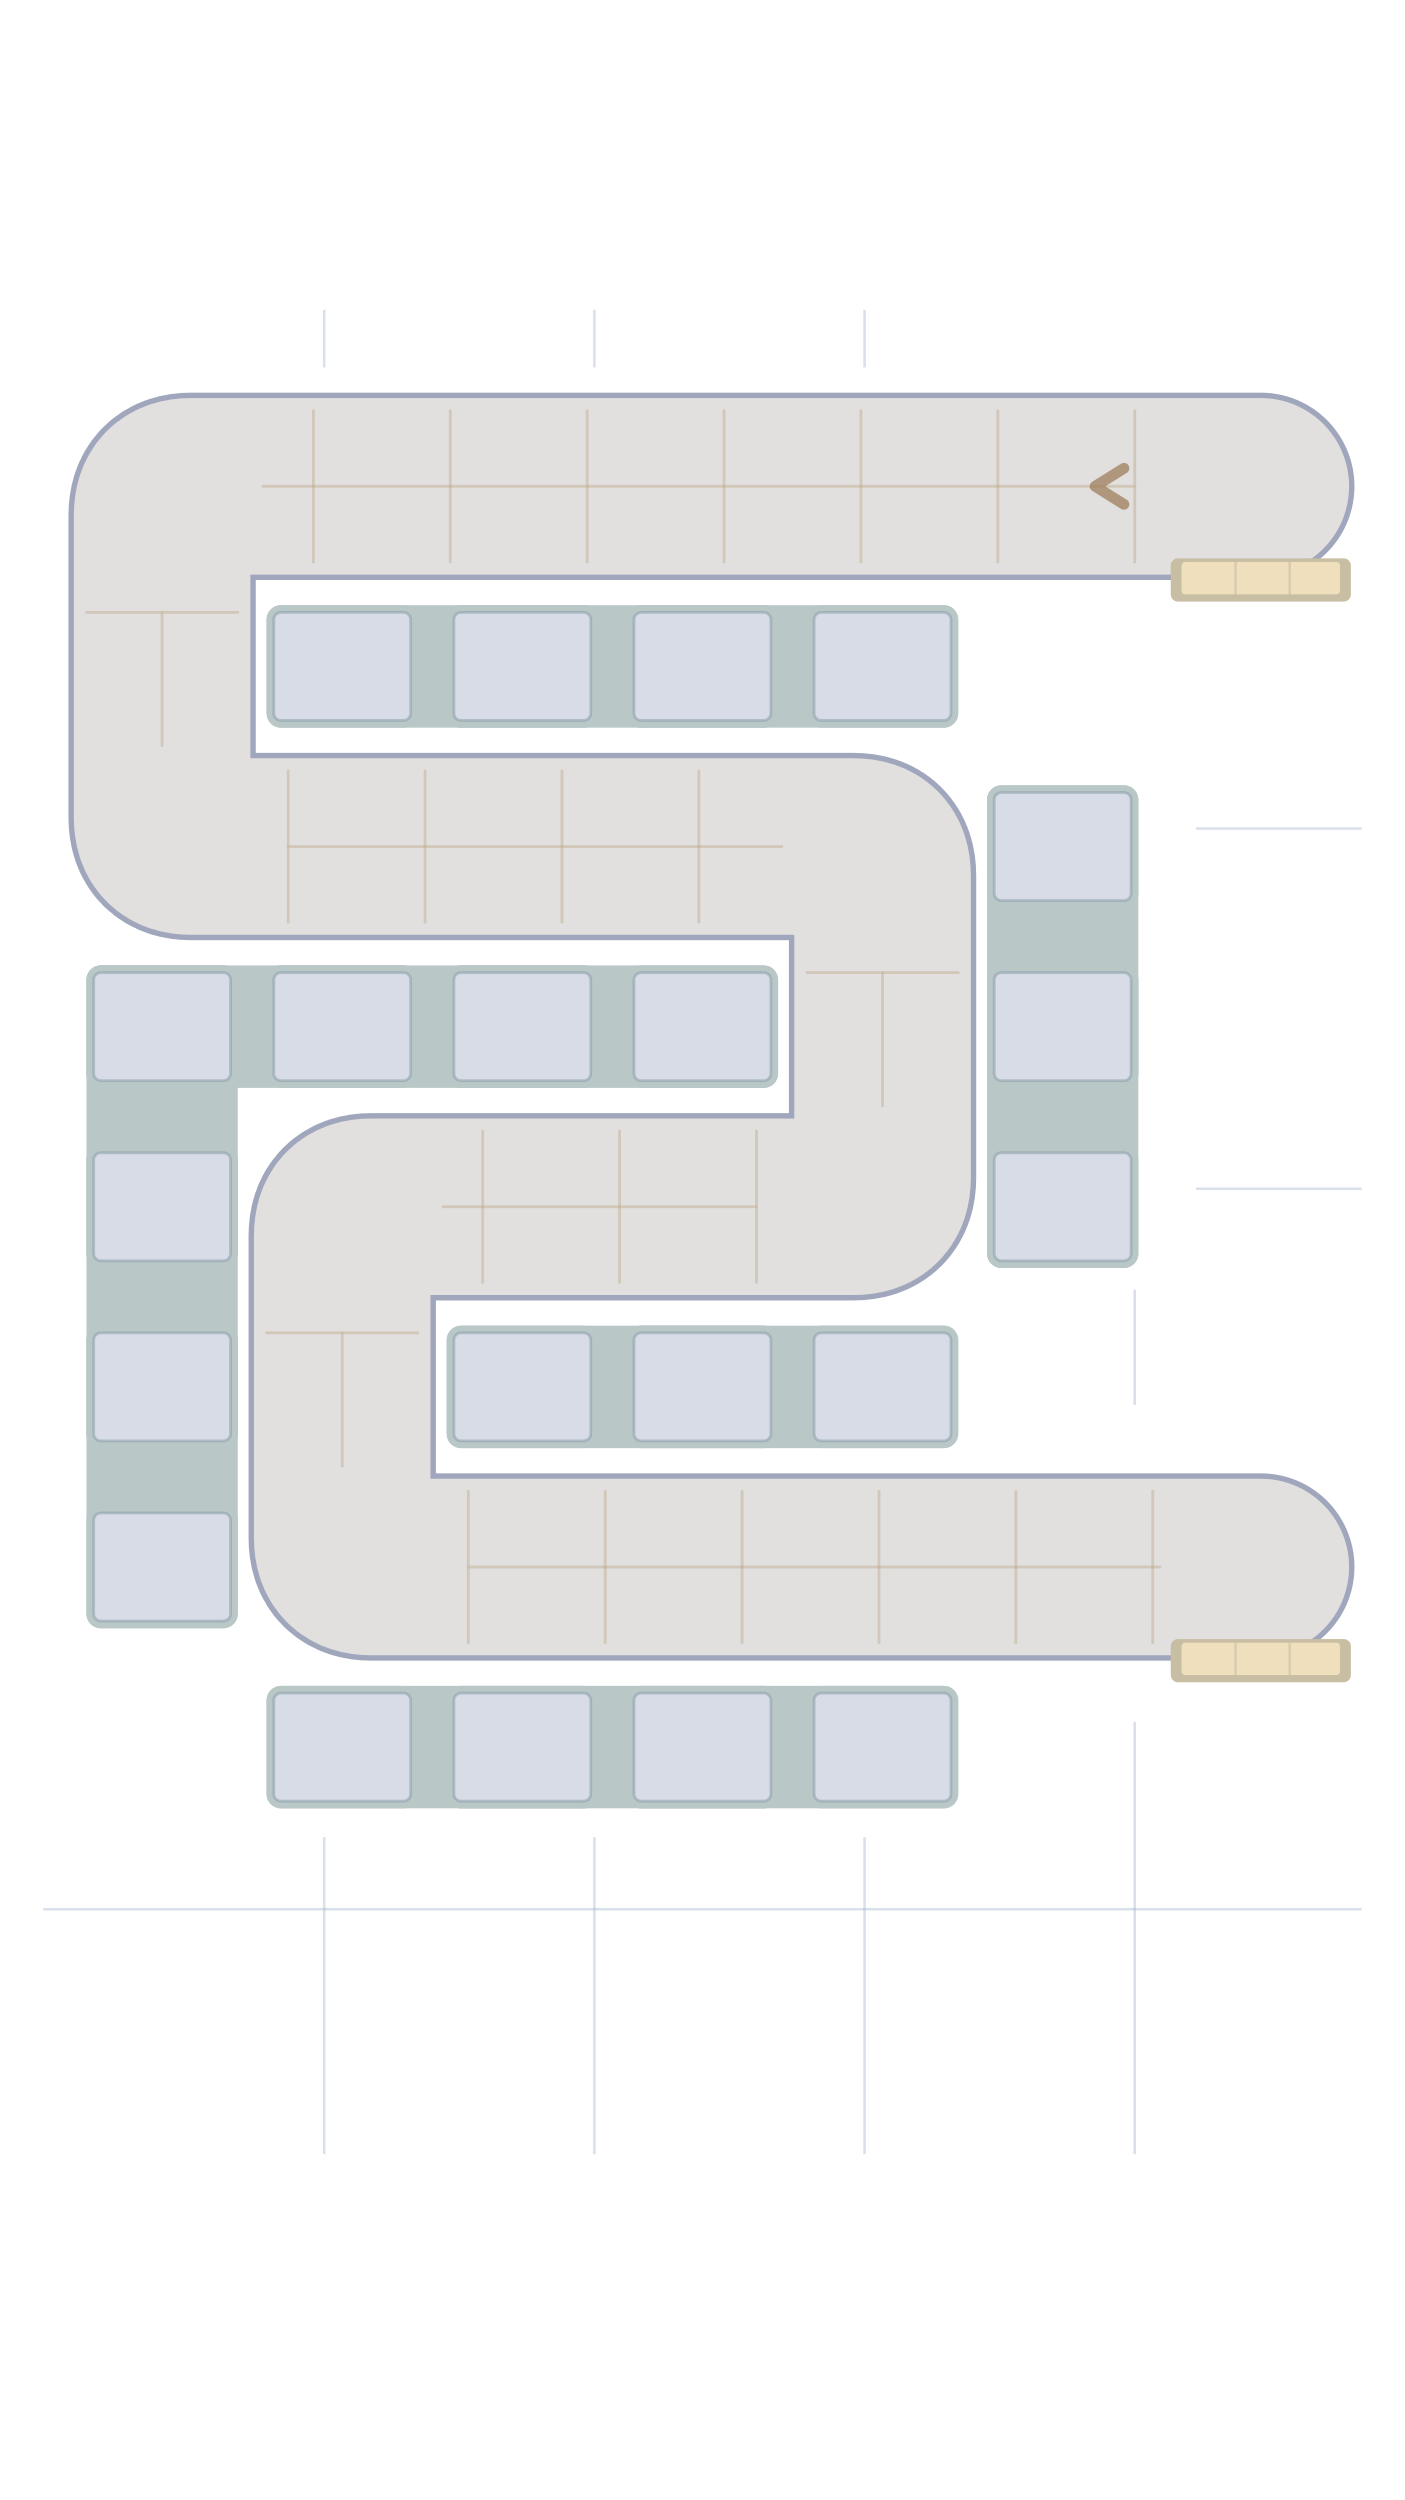
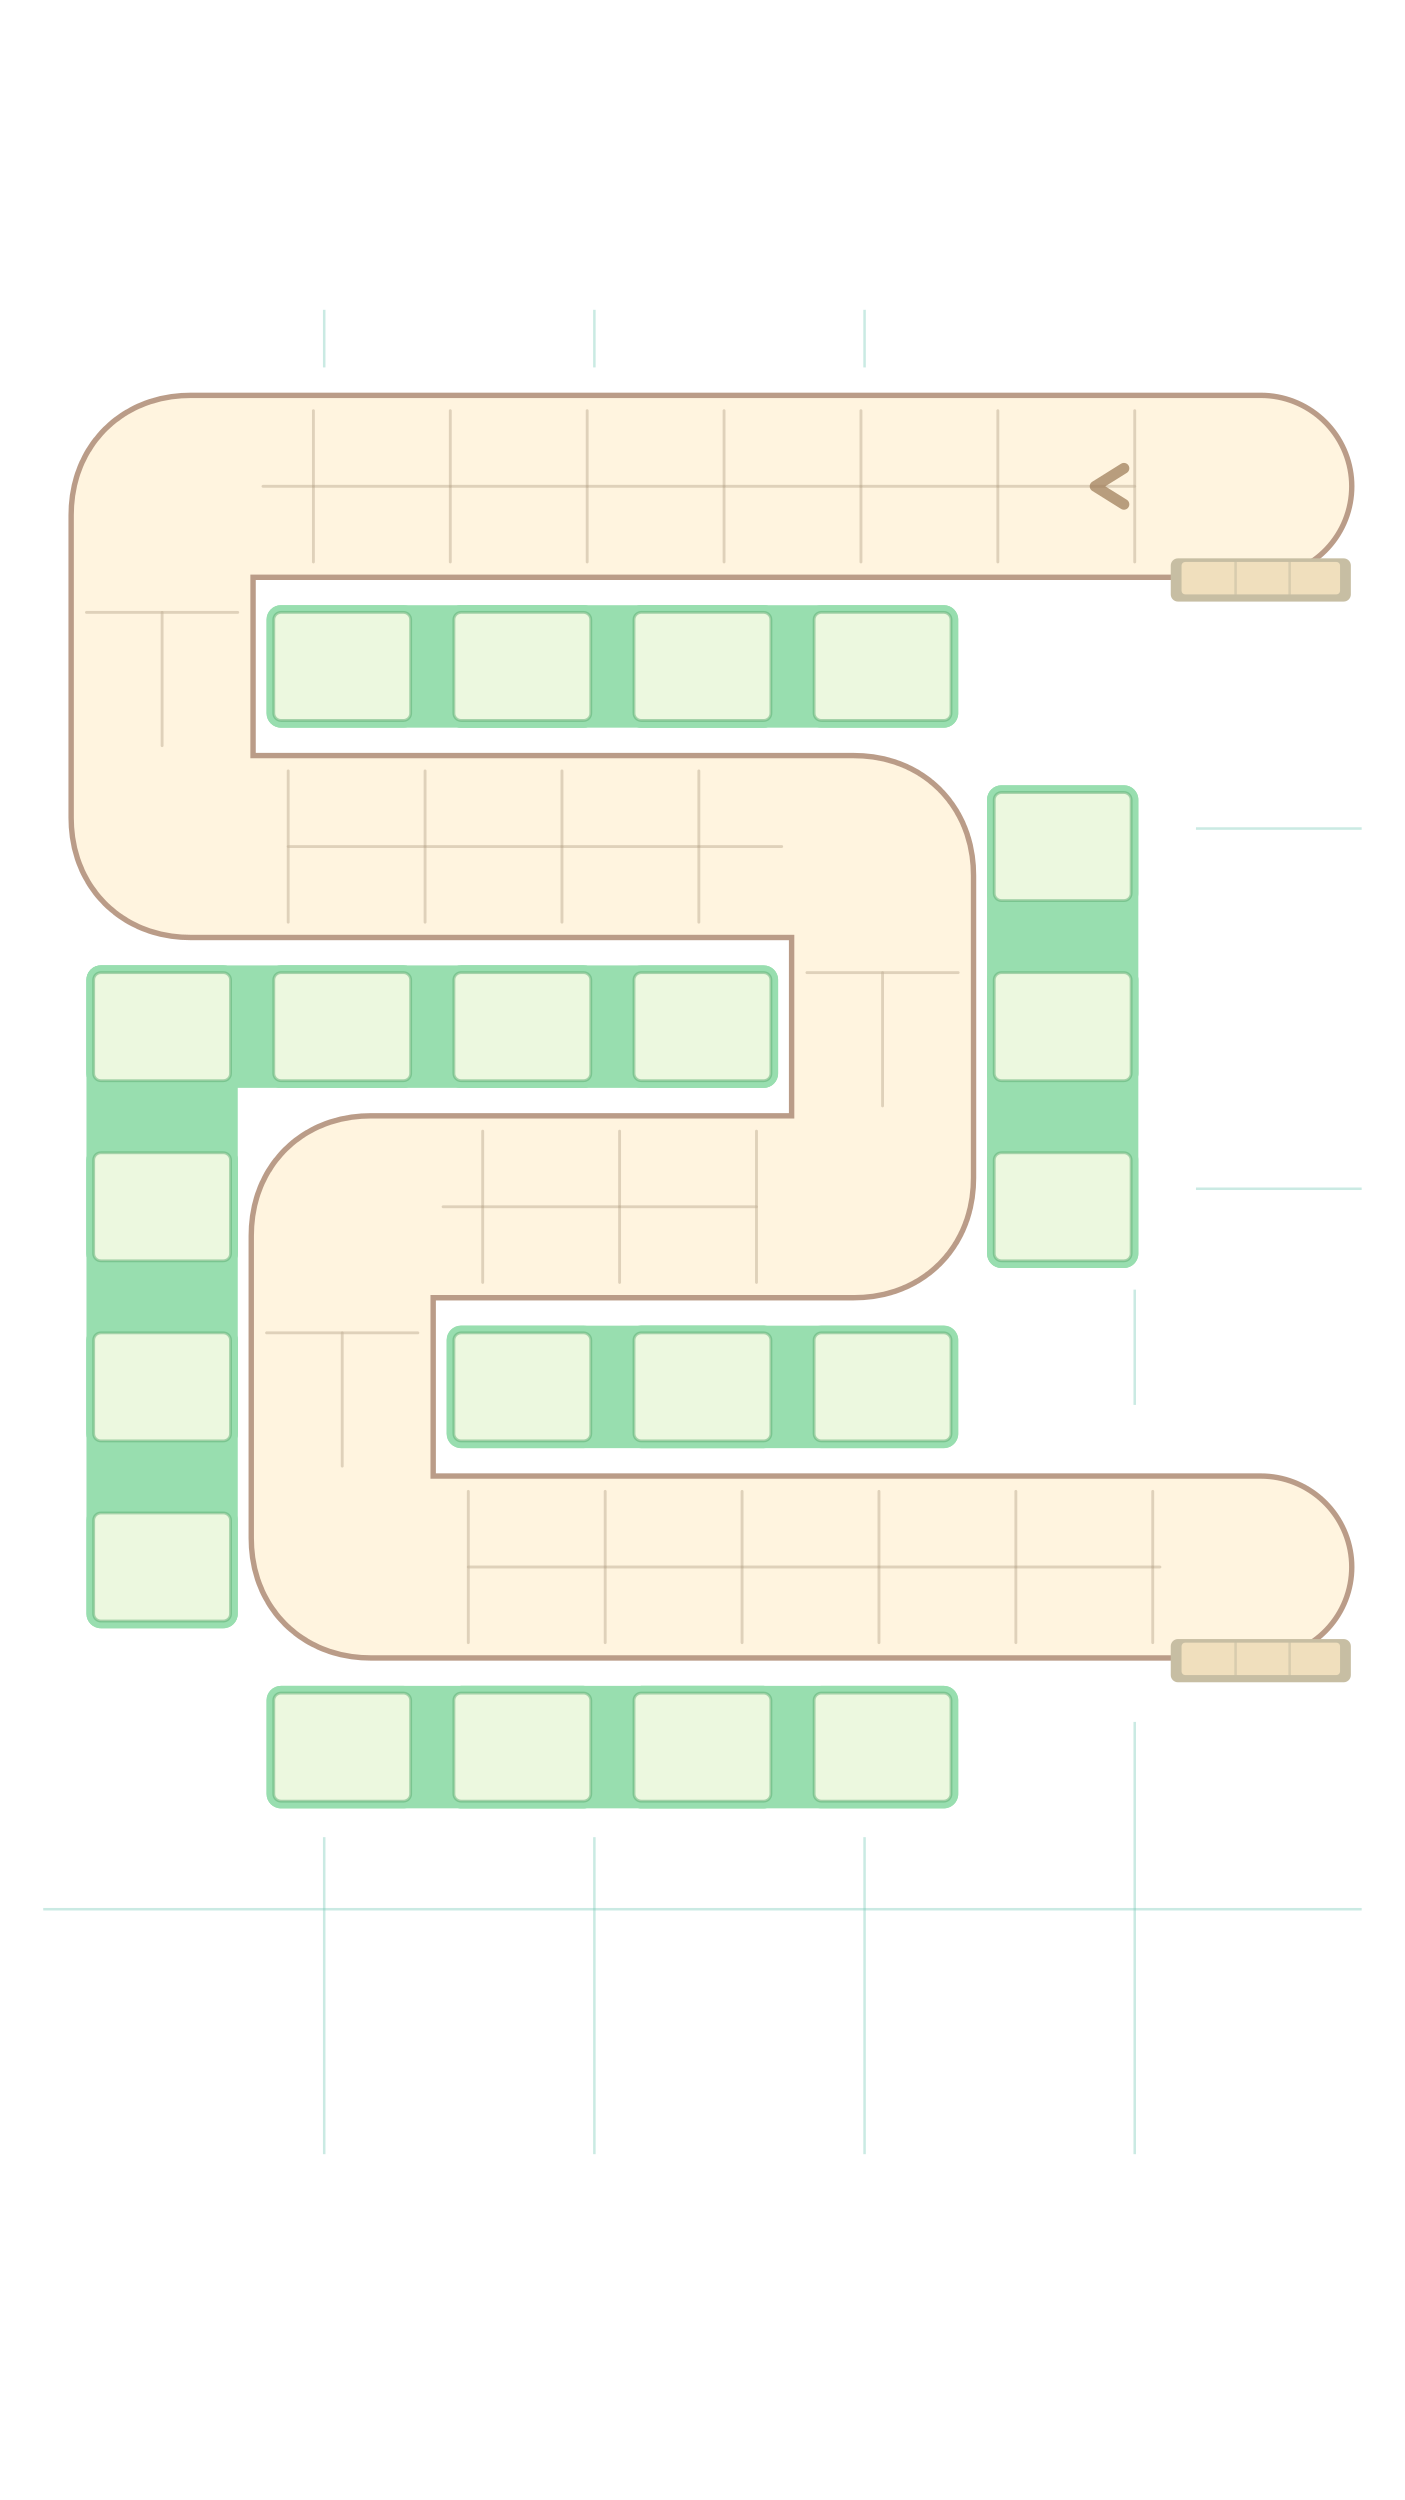
<svg xmlns="http://www.w3.org/2000/svg" width="780" height="1388" viewBox="0 0 390 694">
-   <path d="M332 230 L378 230 " fill="none" stroke="rgba(157,171,198,0.373)" stroke-width="0.7" stroke-linecap="butt" stroke-linejoin="miter" />
-   <path d="M332 330 L378 330 " fill="none" stroke="rgba(157,171,198,0.373)" stroke-width="0.7" stroke-linecap="butt" stroke-linejoin="miter" />
-   <path d="M12 530 L378 530 " fill="none" stroke="rgba(157,171,198,0.373)" stroke-width="0.7" stroke-linecap="butt" stroke-linejoin="miter" />
-   <path d="M90 86 L90 102 " fill="none" stroke="rgba(157,171,198,0.373)" stroke-width="0.7" stroke-linecap="butt" stroke-linejoin="miter" />
-   <path d="M90 510 L90 598 " fill="none" stroke="rgba(157,171,198,0.373)" stroke-width="0.7" stroke-linecap="butt" stroke-linejoin="miter" />
-   <path d="M165 86 L165 102 " fill="none" stroke="rgba(157,171,198,0.373)" stroke-width="0.7" stroke-linecap="butt" stroke-linejoin="miter" />
-   <path d="M165 510 L165 598 " fill="none" stroke="rgba(157,171,198,0.373)" stroke-width="0.7" stroke-linecap="butt" stroke-linejoin="miter" />
-   <path d="M240 86 L240 102 " fill="none" stroke="rgba(157,171,198,0.373)" stroke-width="0.7" stroke-linecap="butt" stroke-linejoin="miter" />
-   <path d="M240 510 L240 598 " fill="none" stroke="rgba(157,171,198,0.373)" stroke-width="0.7" stroke-linecap="butt" stroke-linejoin="miter" />
-   <path d="M315 358 L315 390 " fill="none" stroke="rgba(157,171,198,0.373)" stroke-width="0.7" stroke-linecap="butt" stroke-linejoin="miter" />
-   <path d="M315 478 L315 598 " fill="none" stroke="rgba(157,171,198,0.373)" stroke-width="0.7" stroke-linecap="butt" stroke-linejoin="miter" />
-   <path d="M350 135 L53 135 Q45 135 45 143 L45 227 Q45 235 53 235 L237 235 Q245 235 245 243 L245 327 Q245 335 237 335 L103 335 Q95 335 95 343 L95 427 Q95 435 103 435 L350 435 " fill="none" stroke="rgba(160,167,189,1)" stroke-width="52" stroke-linecap="round" stroke-linejoin="round" />
-   <path d="M350 135 L53 135 Q45 135 45 143 L45 227 Q45 235 53 235 L237 235 Q245 235 245 243 L245 327 Q245 335 237 335 L103 335 Q95 335 95 343 L95 427 Q95 435 103 435 L350 435 " fill="none" stroke="rgba(226,223,223,1)" stroke-width="49" stroke-linecap="round" stroke-linejoin="round" />
+   <path d="M332 230 L378 230 " fill="none" stroke="rgba(114,199,181,0.373)" stroke-width="0.7" stroke-linecap="butt" stroke-linejoin="miter" />
+   <path d="M332 330 L378 330 " fill="none" stroke="rgba(114,199,181,0.373)" stroke-width="0.7" stroke-linecap="butt" stroke-linejoin="miter" />
+   <path d="M12 530 L378 530 " fill="none" stroke="rgba(114,199,181,0.373)" stroke-width="0.7" stroke-linecap="butt" stroke-linejoin="miter" />
+   <path d="M90 86 L90 102 " fill="none" stroke="rgba(114,199,181,0.373)" stroke-width="0.7" stroke-linecap="butt" stroke-linejoin="miter" />
+   <path d="M90 510 L90 598 " fill="none" stroke="rgba(114,199,181,0.373)" stroke-width="0.7" stroke-linecap="butt" stroke-linejoin="miter" />
+   <path d="M165 86 L165 102 " fill="none" stroke="rgba(114,199,181,0.373)" stroke-width="0.7" stroke-linecap="butt" stroke-linejoin="miter" />
+   <path d="M165 510 L165 598 " fill="none" stroke="rgba(114,199,181,0.373)" stroke-width="0.7" stroke-linecap="butt" stroke-linejoin="miter" />
+   <path d="M240 86 L240 102 " fill="none" stroke="rgba(114,199,181,0.373)" stroke-width="0.7" stroke-linecap="butt" stroke-linejoin="miter" />
+   <path d="M240 510 L240 598 " fill="none" stroke="rgba(114,199,181,0.373)" stroke-width="0.7" stroke-linecap="butt" stroke-linejoin="miter" />
+   <path d="M315 358 L315 390 " fill="none" stroke="rgba(114,199,181,0.373)" stroke-width="0.7" stroke-linecap="butt" stroke-linejoin="miter" />
+   <path d="M315 478 L315 598 " fill="none" stroke="rgba(114,199,181,0.373)" stroke-width="0.7" stroke-linecap="butt" stroke-linejoin="miter" />
+   <path d="M350 135 L53 135 Q45 135 45 143 L45 227 Q45 235 53 235 L237 235 Q245 235 245 243 L245 327 Q245 335 237 335 L103 335 Q95 335 95 343 L95 427 Q95 435 103 435 L350 435 " fill="none" stroke="rgba(186,156,136,1)" stroke-width="52" stroke-linecap="round" stroke-linejoin="round" />
+   <path d="M350 135 L53 135 Q45 135 45 143 L45 227 Q45 235 53 235 L237 235 Q245 235 245 243 L245 327 Q245 335 237 335 L103 335 Q95 335 95 343 L95 427 Q95 435 103 435 L350 435 " fill="none" stroke="rgba(255,244,223,1)" stroke-width="49" stroke-linecap="round" stroke-linejoin="round" />
  <path d="M315 114 L315 156 " fill="none" stroke="rgba(196,181,155,0.549)" stroke-width="0.8" stroke-linecap="round" stroke-linejoin="round" />
  <path d="M315 135 L277 135 " fill="none" stroke="rgba(196,181,155,0.549)" stroke-width="0.8" stroke-linecap="round" stroke-linejoin="round" />
  <path d="M277 114 L277 156 " fill="none" stroke="rgba(196,181,155,0.549)" stroke-width="0.8" stroke-linecap="round" stroke-linejoin="round" />
  <path d="M277 135 L239 135 " fill="none" stroke="rgba(196,181,155,0.549)" stroke-width="0.8" stroke-linecap="round" stroke-linejoin="round" />
  <path d="M239 114 L239 156 " fill="none" stroke="rgba(196,181,155,0.549)" stroke-width="0.8" stroke-linecap="round" stroke-linejoin="round" />
  <path d="M239 135 L201 135 " fill="none" stroke="rgba(196,181,155,0.549)" stroke-width="0.8" stroke-linecap="round" stroke-linejoin="round" />
  <path d="M201 114 L201 156 " fill="none" stroke="rgba(196,181,155,0.549)" stroke-width="0.8" stroke-linecap="round" stroke-linejoin="round" />
  <path d="M201 135 L163 135 " fill="none" stroke="rgba(196,181,155,0.549)" stroke-width="0.8" stroke-linecap="round" stroke-linejoin="round" />
  <path d="M163 114 L163 156 " fill="none" stroke="rgba(196,181,155,0.549)" stroke-width="0.8" stroke-linecap="round" stroke-linejoin="round" />
  <path d="M163 135 L125 135 " fill="none" stroke="rgba(196,181,155,0.549)" stroke-width="0.8" stroke-linecap="round" stroke-linejoin="round" />
  <path d="M125 114 L125 156 " fill="none" stroke="rgba(196,181,155,0.549)" stroke-width="0.8" stroke-linecap="round" stroke-linejoin="round" />
  <path d="M125 135 L87 135 " fill="none" stroke="rgba(196,181,155,0.549)" stroke-width="0.8" stroke-linecap="round" stroke-linejoin="round" />
  <path d="M87 114 L87 156 " fill="none" stroke="rgba(196,181,155,0.549)" stroke-width="0.8" stroke-linecap="round" stroke-linejoin="round" />
  <path d="M87 135 L73 135 " fill="none" stroke="rgba(196,181,155,0.549)" stroke-width="0.8" stroke-linecap="round" stroke-linejoin="round" />
  <path d="M24 170 L66 170 " fill="none" stroke="rgba(196,181,155,0.549)" stroke-width="0.8" stroke-linecap="round" stroke-linejoin="round" />
  <path d="M45 170 L45 207 " fill="none" stroke="rgba(196,181,155,0.549)" stroke-width="0.8" stroke-linecap="round" stroke-linejoin="round" />
  <path d="M80 256 L80 214 " fill="none" stroke="rgba(196,181,155,0.549)" stroke-width="0.8" stroke-linecap="round" stroke-linejoin="round" />
  <path d="M80 235 L118 235 " fill="none" stroke="rgba(196,181,155,0.549)" stroke-width="0.8" stroke-linecap="round" stroke-linejoin="round" />
  <path d="M118 256 L118 214 " fill="none" stroke="rgba(196,181,155,0.549)" stroke-width="0.8" stroke-linecap="round" stroke-linejoin="round" />
  <path d="M118 235 L156 235 " fill="none" stroke="rgba(196,181,155,0.549)" stroke-width="0.8" stroke-linecap="round" stroke-linejoin="round" />
  <path d="M156 256 L156 214 " fill="none" stroke="rgba(196,181,155,0.549)" stroke-width="0.8" stroke-linecap="round" stroke-linejoin="round" />
  <path d="M156 235 L194 235 " fill="none" stroke="rgba(196,181,155,0.549)" stroke-width="0.8" stroke-linecap="round" stroke-linejoin="round" />
  <path d="M194 256 L194 214 " fill="none" stroke="rgba(196,181,155,0.549)" stroke-width="0.8" stroke-linecap="round" stroke-linejoin="round" />
  <path d="M194 235 L217 235 " fill="none" stroke="rgba(196,181,155,0.549)" stroke-width="0.8" stroke-linecap="round" stroke-linejoin="round" />
  <path d="M224 270 L266 270 " fill="none" stroke="rgba(196,181,155,0.549)" stroke-width="0.8" stroke-linecap="round" stroke-linejoin="round" />
  <path d="M245 270 L245 307 " fill="none" stroke="rgba(196,181,155,0.549)" stroke-width="0.8" stroke-linecap="round" stroke-linejoin="round" />
  <path d="M210 314 L210 356 " fill="none" stroke="rgba(196,181,155,0.549)" stroke-width="0.8" stroke-linecap="round" stroke-linejoin="round" />
  <path d="M210 335 L172 335 " fill="none" stroke="rgba(196,181,155,0.549)" stroke-width="0.8" stroke-linecap="round" stroke-linejoin="round" />
  <path d="M172 314 L172 356 " fill="none" stroke="rgba(196,181,155,0.549)" stroke-width="0.8" stroke-linecap="round" stroke-linejoin="round" />
  <path d="M172 335 L134 335 " fill="none" stroke="rgba(196,181,155,0.549)" stroke-width="0.8" stroke-linecap="round" stroke-linejoin="round" />
  <path d="M134 314 L134 356 " fill="none" stroke="rgba(196,181,155,0.549)" stroke-width="0.8" stroke-linecap="round" stroke-linejoin="round" />
  <path d="M134 335 L123 335 " fill="none" stroke="rgba(196,181,155,0.549)" stroke-width="0.8" stroke-linecap="round" stroke-linejoin="round" />
  <path d="M74 370 L116 370 " fill="none" stroke="rgba(196,181,155,0.549)" stroke-width="0.8" stroke-linecap="round" stroke-linejoin="round" />
  <path d="M95 370 L95 407 " fill="none" stroke="rgba(196,181,155,0.549)" stroke-width="0.8" stroke-linecap="round" stroke-linejoin="round" />
  <path d="M130 456 L130 414 " fill="none" stroke="rgba(196,181,155,0.549)" stroke-width="0.8" stroke-linecap="round" stroke-linejoin="round" />
  <path d="M130 435 L168 435 " fill="none" stroke="rgba(196,181,155,0.549)" stroke-width="0.8" stroke-linecap="round" stroke-linejoin="round" />
  <path d="M168 456 L168 414 " fill="none" stroke="rgba(196,181,155,0.549)" stroke-width="0.8" stroke-linecap="round" stroke-linejoin="round" />
  <path d="M168 435 L206 435 " fill="none" stroke="rgba(196,181,155,0.549)" stroke-width="0.8" stroke-linecap="round" stroke-linejoin="round" />
  <path d="M206 456 L206 414 " fill="none" stroke="rgba(196,181,155,0.549)" stroke-width="0.8" stroke-linecap="round" stroke-linejoin="round" />
  <path d="M206 435 L244 435 " fill="none" stroke="rgba(196,181,155,0.549)" stroke-width="0.8" stroke-linecap="round" stroke-linejoin="round" />
  <path d="M244 456 L244 414 " fill="none" stroke="rgba(196,181,155,0.549)" stroke-width="0.8" stroke-linecap="round" stroke-linejoin="round" />
  <path d="M244 435 L282 435 " fill="none" stroke="rgba(196,181,155,0.549)" stroke-width="0.8" stroke-linecap="round" stroke-linejoin="round" />
  <path d="M282 456 L282 414 " fill="none" stroke="rgba(196,181,155,0.549)" stroke-width="0.8" stroke-linecap="round" stroke-linejoin="round" />
  <path d="M282 435 L320 435 " fill="none" stroke="rgba(196,181,155,0.549)" stroke-width="0.8" stroke-linecap="round" stroke-linejoin="round" />
  <path d="M320 456 L320 414 " fill="none" stroke="rgba(196,181,155,0.549)" stroke-width="0.8" stroke-linecap="round" stroke-linejoin="round" />
  <path d="M320 435 L322 435 " fill="none" stroke="rgba(196,181,155,0.549)" stroke-width="0.8" stroke-linecap="round" stroke-linejoin="round" />
-   <rect x="74" y="168" width="92" height="34" rx="4" fill="rgba(185,199,199,1)" stroke="none" stroke-width="0.8" stroke-linecap="round" stroke-linejoin="round" />
-   <rect x="124" y="168" width="92" height="34" rx="4" fill="rgba(185,199,199,1)" stroke="none" stroke-width="0.8" stroke-linecap="round" stroke-linejoin="round" />
-   <rect x="174" y="168" width="92" height="34" rx="4" fill="rgba(185,199,199,1)" stroke="none" stroke-width="0.8" stroke-linecap="round" stroke-linejoin="round" />
-   <rect x="274" y="218" width="42" height="84" rx="4" fill="rgba(185,199,199,1)" stroke="none" stroke-width="0.8" stroke-linecap="round" stroke-linejoin="round" />
-   <rect x="274" y="268" width="42" height="84" rx="4" fill="rgba(185,199,199,1)" stroke="none" stroke-width="0.8" stroke-linecap="round" stroke-linejoin="round" />
-   <rect x="24" y="268" width="92" height="34" rx="4" fill="rgba(185,199,199,1)" stroke="none" stroke-width="0.8" stroke-linecap="round" stroke-linejoin="round" />
-   <rect x="24" y="268" width="42" height="84" rx="4" fill="rgba(185,199,199,1)" stroke="none" stroke-width="0.8" stroke-linecap="round" stroke-linejoin="round" />
-   <rect x="74" y="268" width="92" height="34" rx="4" fill="rgba(185,199,199,1)" stroke="none" stroke-width="0.8" stroke-linecap="round" stroke-linejoin="round" />
-   <rect x="124" y="268" width="92" height="34" rx="4" fill="rgba(185,199,199,1)" stroke="none" stroke-width="0.8" stroke-linecap="round" stroke-linejoin="round" />
-   <rect x="24" y="318" width="42" height="84" rx="4" fill="rgba(185,199,199,1)" stroke="none" stroke-width="0.8" stroke-linecap="round" stroke-linejoin="round" />
-   <rect x="124" y="368" width="92" height="34" rx="4" fill="rgba(185,199,199,1)" stroke="none" stroke-width="0.8" stroke-linecap="round" stroke-linejoin="round" />
-   <rect x="174" y="368" width="92" height="34" rx="4" fill="rgba(185,199,199,1)" stroke="none" stroke-width="0.8" stroke-linecap="round" stroke-linejoin="round" />
-   <rect x="24" y="368" width="42" height="84" rx="4" fill="rgba(185,199,199,1)" stroke="none" stroke-width="0.8" stroke-linecap="round" stroke-linejoin="round" />
-   <rect x="174" y="468" width="92" height="34" rx="4" fill="rgba(185,199,199,1)" stroke="none" stroke-width="0.8" stroke-linecap="round" stroke-linejoin="round" />
-   <rect x="124" y="468" width="92" height="34" rx="4" fill="rgba(185,199,199,1)" stroke="none" stroke-width="0.8" stroke-linecap="round" stroke-linejoin="round" />
-   <rect x="74" y="468" width="92" height="34" rx="4" fill="rgba(185,199,199,1)" stroke="none" stroke-width="0.8" stroke-linecap="round" stroke-linejoin="round" />
-   <rect x="74" y="168" width="42" height="34" rx="4" fill="rgba(185,199,199,1)" stroke="none" stroke-width="0.8" stroke-linecap="round" stroke-linejoin="round" />
-   <rect x="124" y="168" width="42" height="34" rx="4" fill="rgba(185,199,199,1)" stroke="none" stroke-width="0.8" stroke-linecap="round" stroke-linejoin="round" />
-   <rect x="174" y="168" width="42" height="34" rx="4" fill="rgba(185,199,199,1)" stroke="none" stroke-width="0.8" stroke-linecap="round" stroke-linejoin="round" />
-   <rect x="224" y="168" width="42" height="34" rx="4" fill="rgba(185,199,199,1)" stroke="none" stroke-width="0.8" stroke-linecap="round" stroke-linejoin="round" />
-   <rect x="274" y="218" width="42" height="34" rx="4" fill="rgba(185,199,199,1)" stroke="none" stroke-width="0.8" stroke-linecap="round" stroke-linejoin="round" />
-   <rect x="274" y="268" width="42" height="34" rx="4" fill="rgba(185,199,199,1)" stroke="none" stroke-width="0.8" stroke-linecap="round" stroke-linejoin="round" />
-   <rect x="24" y="268" width="42" height="34" rx="4" fill="rgba(185,199,199,1)" stroke="none" stroke-width="0.8" stroke-linecap="round" stroke-linejoin="round" />
-   <rect x="74" y="268" width="42" height="34" rx="4" fill="rgba(185,199,199,1)" stroke="none" stroke-width="0.8" stroke-linecap="round" stroke-linejoin="round" />
-   <rect x="124" y="268" width="42" height="34" rx="4" fill="rgba(185,199,199,1)" stroke="none" stroke-width="0.8" stroke-linecap="round" stroke-linejoin="round" />
-   <rect x="174" y="268" width="42" height="34" rx="4" fill="rgba(185,199,199,1)" stroke="none" stroke-width="0.8" stroke-linecap="round" stroke-linejoin="round" />
-   <rect x="274" y="318" width="42" height="34" rx="4" fill="rgba(185,199,199,1)" stroke="none" stroke-width="0.8" stroke-linecap="round" stroke-linejoin="round" />
-   <rect x="24" y="318" width="42" height="34" rx="4" fill="rgba(185,199,199,1)" stroke="none" stroke-width="0.8" stroke-linecap="round" stroke-linejoin="round" />
-   <rect x="124" y="368" width="42" height="34" rx="4" fill="rgba(185,199,199,1)" stroke="none" stroke-width="0.8" stroke-linecap="round" stroke-linejoin="round" />
-   <rect x="174" y="368" width="42" height="34" rx="4" fill="rgba(185,199,199,1)" stroke="none" stroke-width="0.8" stroke-linecap="round" stroke-linejoin="round" />
-   <rect x="224" y="368" width="42" height="34" rx="4" fill="rgba(185,199,199,1)" stroke="none" stroke-width="0.8" stroke-linecap="round" stroke-linejoin="round" />
-   <rect x="24" y="368" width="42" height="34" rx="4" fill="rgba(185,199,199,1)" stroke="none" stroke-width="0.8" stroke-linecap="round" stroke-linejoin="round" />
-   <rect x="224" y="468" width="42" height="34" rx="4" fill="rgba(185,199,199,1)" stroke="none" stroke-width="0.8" stroke-linecap="round" stroke-linejoin="round" />
-   <rect x="24" y="418" width="42" height="34" rx="4" fill="rgba(185,199,199,1)" stroke="none" stroke-width="0.8" stroke-linecap="round" stroke-linejoin="round" />
-   <rect x="174" y="468" width="42" height="34" rx="4" fill="rgba(185,199,199,1)" stroke="none" stroke-width="0.8" stroke-linecap="round" stroke-linejoin="round" />
-   <rect x="124" y="468" width="42" height="34" rx="4" fill="rgba(185,199,199,1)" stroke="none" stroke-width="0.8" stroke-linecap="round" stroke-linejoin="round" />
-   <rect x="74" y="468" width="42" height="34" rx="4" fill="rgba(185,199,199,1)" stroke="none" stroke-width="0.8" stroke-linecap="round" stroke-linejoin="round" />
-   <rect x="76" y="170" width="38" height="30" rx="2" fill="rgba(216,220,230,1)" stroke="none" stroke-width="0.8" stroke-linecap="round" stroke-linejoin="round" />
-   <rect x="76" y="170" width="38" height="30" rx="2" fill="none" stroke="rgba(134,155,168,0.49)" stroke-width="0.8" stroke-linecap="round" stroke-linejoin="round" />
-   <rect x="126" y="170" width="38" height="30" rx="2" fill="rgba(216,220,230,1)" stroke="none" stroke-width="0.8" stroke-linecap="round" stroke-linejoin="round" />
-   <rect x="126" y="170" width="38" height="30" rx="2" fill="none" stroke="rgba(134,155,168,0.49)" stroke-width="0.8" stroke-linecap="round" stroke-linejoin="round" />
-   <rect x="176" y="170" width="38" height="30" rx="2" fill="rgba(216,220,230,1)" stroke="none" stroke-width="0.8" stroke-linecap="round" stroke-linejoin="round" />
-   <rect x="176" y="170" width="38" height="30" rx="2" fill="none" stroke="rgba(134,155,168,0.49)" stroke-width="0.8" stroke-linecap="round" stroke-linejoin="round" />
-   <rect x="226" y="170" width="38" height="30" rx="2" fill="rgba(216,220,230,1)" stroke="none" stroke-width="0.8" stroke-linecap="round" stroke-linejoin="round" />
-   <rect x="226" y="170" width="38" height="30" rx="2" fill="none" stroke="rgba(134,155,168,0.49)" stroke-width="0.8" stroke-linecap="round" stroke-linejoin="round" />
-   <rect x="276" y="220" width="38" height="30" rx="2" fill="rgba(216,220,230,1)" stroke="none" stroke-width="0.8" stroke-linecap="round" stroke-linejoin="round" />
-   <rect x="276" y="220" width="38" height="30" rx="2" fill="none" stroke="rgba(134,155,168,0.49)" stroke-width="0.8" stroke-linecap="round" stroke-linejoin="round" />
-   <rect x="276" y="270" width="38" height="30" rx="2" fill="rgba(216,220,230,1)" stroke="none" stroke-width="0.8" stroke-linecap="round" stroke-linejoin="round" />
-   <rect x="276" y="270" width="38" height="30" rx="2" fill="none" stroke="rgba(134,155,168,0.49)" stroke-width="0.8" stroke-linecap="round" stroke-linejoin="round" />
-   <rect x="26" y="270" width="38" height="30" rx="2" fill="rgba(216,220,230,1)" stroke="none" stroke-width="0.8" stroke-linecap="round" stroke-linejoin="round" />
-   <rect x="26" y="270" width="38" height="30" rx="2" fill="none" stroke="rgba(134,155,168,0.49)" stroke-width="0.8" stroke-linecap="round" stroke-linejoin="round" />
-   <rect x="76" y="270" width="38" height="30" rx="2" fill="rgba(216,220,230,1)" stroke="none" stroke-width="0.8" stroke-linecap="round" stroke-linejoin="round" />
-   <rect x="76" y="270" width="38" height="30" rx="2" fill="none" stroke="rgba(134,155,168,0.49)" stroke-width="0.8" stroke-linecap="round" stroke-linejoin="round" />
-   <rect x="126" y="270" width="38" height="30" rx="2" fill="rgba(216,220,230,1)" stroke="none" stroke-width="0.8" stroke-linecap="round" stroke-linejoin="round" />
-   <rect x="126" y="270" width="38" height="30" rx="2" fill="none" stroke="rgba(134,155,168,0.49)" stroke-width="0.8" stroke-linecap="round" stroke-linejoin="round" />
-   <rect x="176" y="270" width="38" height="30" rx="2" fill="rgba(216,220,230,1)" stroke="none" stroke-width="0.8" stroke-linecap="round" stroke-linejoin="round" />
-   <rect x="176" y="270" width="38" height="30" rx="2" fill="none" stroke="rgba(134,155,168,0.49)" stroke-width="0.8" stroke-linecap="round" stroke-linejoin="round" />
-   <rect x="276" y="320" width="38" height="30" rx="2" fill="rgba(216,220,230,1)" stroke="none" stroke-width="0.8" stroke-linecap="round" stroke-linejoin="round" />
-   <rect x="276" y="320" width="38" height="30" rx="2" fill="none" stroke="rgba(134,155,168,0.49)" stroke-width="0.8" stroke-linecap="round" stroke-linejoin="round" />
-   <rect x="26" y="320" width="38" height="30" rx="2" fill="rgba(216,220,230,1)" stroke="none" stroke-width="0.8" stroke-linecap="round" stroke-linejoin="round" />
-   <rect x="26" y="320" width="38" height="30" rx="2" fill="none" stroke="rgba(134,155,168,0.49)" stroke-width="0.8" stroke-linecap="round" stroke-linejoin="round" />
-   <rect x="126" y="370" width="38" height="30" rx="2" fill="rgba(216,220,230,1)" stroke="none" stroke-width="0.8" stroke-linecap="round" stroke-linejoin="round" />
-   <rect x="126" y="370" width="38" height="30" rx="2" fill="none" stroke="rgba(134,155,168,0.49)" stroke-width="0.8" stroke-linecap="round" stroke-linejoin="round" />
-   <rect x="176" y="370" width="38" height="30" rx="2" fill="rgba(216,220,230,1)" stroke="none" stroke-width="0.8" stroke-linecap="round" stroke-linejoin="round" />
-   <rect x="176" y="370" width="38" height="30" rx="2" fill="none" stroke="rgba(134,155,168,0.49)" stroke-width="0.8" stroke-linecap="round" stroke-linejoin="round" />
-   <rect x="226" y="370" width="38" height="30" rx="2" fill="rgba(216,220,230,1)" stroke="none" stroke-width="0.8" stroke-linecap="round" stroke-linejoin="round" />
-   <rect x="226" y="370" width="38" height="30" rx="2" fill="none" stroke="rgba(134,155,168,0.49)" stroke-width="0.8" stroke-linecap="round" stroke-linejoin="round" />
-   <rect x="26" y="370" width="38" height="30" rx="2" fill="rgba(216,220,230,1)" stroke="none" stroke-width="0.8" stroke-linecap="round" stroke-linejoin="round" />
-   <rect x="26" y="370" width="38" height="30" rx="2" fill="none" stroke="rgba(134,155,168,0.49)" stroke-width="0.8" stroke-linecap="round" stroke-linejoin="round" />
-   <rect x="226" y="470" width="38" height="30" rx="2" fill="rgba(216,220,230,1)" stroke="none" stroke-width="0.8" stroke-linecap="round" stroke-linejoin="round" />
-   <rect x="226" y="470" width="38" height="30" rx="2" fill="none" stroke="rgba(134,155,168,0.49)" stroke-width="0.8" stroke-linecap="round" stroke-linejoin="round" />
-   <rect x="26" y="420" width="38" height="30" rx="2" fill="rgba(216,220,230,1)" stroke="none" stroke-width="0.8" stroke-linecap="round" stroke-linejoin="round" />
-   <rect x="26" y="420" width="38" height="30" rx="2" fill="none" stroke="rgba(134,155,168,0.49)" stroke-width="0.8" stroke-linecap="round" stroke-linejoin="round" />
-   <rect x="176" y="470" width="38" height="30" rx="2" fill="rgba(216,220,230,1)" stroke="none" stroke-width="0.8" stroke-linecap="round" stroke-linejoin="round" />
-   <rect x="176" y="470" width="38" height="30" rx="2" fill="none" stroke="rgba(134,155,168,0.49)" stroke-width="0.8" stroke-linecap="round" stroke-linejoin="round" />
-   <rect x="126" y="470" width="38" height="30" rx="2" fill="rgba(216,220,230,1)" stroke="none" stroke-width="0.8" stroke-linecap="round" stroke-linejoin="round" />
-   <rect x="126" y="470" width="38" height="30" rx="2" fill="none" stroke="rgba(134,155,168,0.49)" stroke-width="0.8" stroke-linecap="round" stroke-linejoin="round" />
-   <rect x="76" y="470" width="38" height="30" rx="2" fill="rgba(216,220,230,1)" stroke="none" stroke-width="0.8" stroke-linecap="round" stroke-linejoin="round" />
-   <rect x="76" y="470" width="38" height="30" rx="2" fill="none" stroke="rgba(134,155,168,0.49)" stroke-width="0.8" stroke-linecap="round" stroke-linejoin="round" />
+   <rect x="74" y="168" width="92" height="34" rx="4" fill="rgba(152,222,175,1)" stroke="none" stroke-width="0.8" stroke-linecap="round" stroke-linejoin="round" />
+   <rect x="124" y="168" width="92" height="34" rx="4" fill="rgba(152,222,175,1)" stroke="none" stroke-width="0.8" stroke-linecap="round" stroke-linejoin="round" />
+   <rect x="174" y="168" width="92" height="34" rx="4" fill="rgba(152,222,175,1)" stroke="none" stroke-width="0.8" stroke-linecap="round" stroke-linejoin="round" />
+   <rect x="274" y="218" width="42" height="84" rx="4" fill="rgba(152,222,175,1)" stroke="none" stroke-width="0.8" stroke-linecap="round" stroke-linejoin="round" />
+   <rect x="274" y="268" width="42" height="84" rx="4" fill="rgba(152,222,175,1)" stroke="none" stroke-width="0.8" stroke-linecap="round" stroke-linejoin="round" />
+   <rect x="24" y="268" width="92" height="34" rx="4" fill="rgba(152,222,175,1)" stroke="none" stroke-width="0.8" stroke-linecap="round" stroke-linejoin="round" />
+   <rect x="24" y="268" width="42" height="84" rx="4" fill="rgba(152,222,175,1)" stroke="none" stroke-width="0.8" stroke-linecap="round" stroke-linejoin="round" />
+   <rect x="74" y="268" width="92" height="34" rx="4" fill="rgba(152,222,175,1)" stroke="none" stroke-width="0.8" stroke-linecap="round" stroke-linejoin="round" />
+   <rect x="124" y="268" width="92" height="34" rx="4" fill="rgba(152,222,175,1)" stroke="none" stroke-width="0.8" stroke-linecap="round" stroke-linejoin="round" />
+   <rect x="24" y="318" width="42" height="84" rx="4" fill="rgba(152,222,175,1)" stroke="none" stroke-width="0.8" stroke-linecap="round" stroke-linejoin="round" />
+   <rect x="124" y="368" width="92" height="34" rx="4" fill="rgba(152,222,175,1)" stroke="none" stroke-width="0.8" stroke-linecap="round" stroke-linejoin="round" />
+   <rect x="174" y="368" width="92" height="34" rx="4" fill="rgba(152,222,175,1)" stroke="none" stroke-width="0.8" stroke-linecap="round" stroke-linejoin="round" />
+   <rect x="24" y="368" width="42" height="84" rx="4" fill="rgba(152,222,175,1)" stroke="none" stroke-width="0.8" stroke-linecap="round" stroke-linejoin="round" />
+   <rect x="174" y="468" width="92" height="34" rx="4" fill="rgba(152,222,175,1)" stroke="none" stroke-width="0.8" stroke-linecap="round" stroke-linejoin="round" />
+   <rect x="124" y="468" width="92" height="34" rx="4" fill="rgba(152,222,175,1)" stroke="none" stroke-width="0.8" stroke-linecap="round" stroke-linejoin="round" />
+   <rect x="74" y="468" width="92" height="34" rx="4" fill="rgba(152,222,175,1)" stroke="none" stroke-width="0.8" stroke-linecap="round" stroke-linejoin="round" />
+   <rect x="74" y="168" width="42" height="34" rx="4" fill="rgba(152,222,175,1)" stroke="none" stroke-width="0.8" stroke-linecap="round" stroke-linejoin="round" />
+   <rect x="124" y="168" width="42" height="34" rx="4" fill="rgba(152,222,175,1)" stroke="none" stroke-width="0.8" stroke-linecap="round" stroke-linejoin="round" />
+   <rect x="174" y="168" width="42" height="34" rx="4" fill="rgba(152,222,175,1)" stroke="none" stroke-width="0.8" stroke-linecap="round" stroke-linejoin="round" />
+   <rect x="224" y="168" width="42" height="34" rx="4" fill="rgba(152,222,175,1)" stroke="none" stroke-width="0.8" stroke-linecap="round" stroke-linejoin="round" />
+   <rect x="274" y="218" width="42" height="34" rx="4" fill="rgba(152,222,175,1)" stroke="none" stroke-width="0.8" stroke-linecap="round" stroke-linejoin="round" />
+   <rect x="274" y="268" width="42" height="34" rx="4" fill="rgba(152,222,175,1)" stroke="none" stroke-width="0.8" stroke-linecap="round" stroke-linejoin="round" />
+   <rect x="24" y="268" width="42" height="34" rx="4" fill="rgba(152,222,175,1)" stroke="none" stroke-width="0.8" stroke-linecap="round" stroke-linejoin="round" />
+   <rect x="74" y="268" width="42" height="34" rx="4" fill="rgba(152,222,175,1)" stroke="none" stroke-width="0.8" stroke-linecap="round" stroke-linejoin="round" />
+   <rect x="124" y="268" width="42" height="34" rx="4" fill="rgba(152,222,175,1)" stroke="none" stroke-width="0.8" stroke-linecap="round" stroke-linejoin="round" />
+   <rect x="174" y="268" width="42" height="34" rx="4" fill="rgba(152,222,175,1)" stroke="none" stroke-width="0.8" stroke-linecap="round" stroke-linejoin="round" />
+   <rect x="274" y="318" width="42" height="34" rx="4" fill="rgba(152,222,175,1)" stroke="none" stroke-width="0.8" stroke-linecap="round" stroke-linejoin="round" />
+   <rect x="24" y="318" width="42" height="34" rx="4" fill="rgba(152,222,175,1)" stroke="none" stroke-width="0.8" stroke-linecap="round" stroke-linejoin="round" />
+   <rect x="124" y="368" width="42" height="34" rx="4" fill="rgba(152,222,175,1)" stroke="none" stroke-width="0.8" stroke-linecap="round" stroke-linejoin="round" />
+   <rect x="174" y="368" width="42" height="34" rx="4" fill="rgba(152,222,175,1)" stroke="none" stroke-width="0.8" stroke-linecap="round" stroke-linejoin="round" />
+   <rect x="224" y="368" width="42" height="34" rx="4" fill="rgba(152,222,175,1)" stroke="none" stroke-width="0.8" stroke-linecap="round" stroke-linejoin="round" />
+   <rect x="24" y="368" width="42" height="34" rx="4" fill="rgba(152,222,175,1)" stroke="none" stroke-width="0.8" stroke-linecap="round" stroke-linejoin="round" />
+   <rect x="224" y="468" width="42" height="34" rx="4" fill="rgba(152,222,175,1)" stroke="none" stroke-width="0.8" stroke-linecap="round" stroke-linejoin="round" />
+   <rect x="24" y="418" width="42" height="34" rx="4" fill="rgba(152,222,175,1)" stroke="none" stroke-width="0.8" stroke-linecap="round" stroke-linejoin="round" />
+   <rect x="174" y="468" width="42" height="34" rx="4" fill="rgba(152,222,175,1)" stroke="none" stroke-width="0.8" stroke-linecap="round" stroke-linejoin="round" />
+   <rect x="124" y="468" width="42" height="34" rx="4" fill="rgba(152,222,175,1)" stroke="none" stroke-width="0.8" stroke-linecap="round" stroke-linejoin="round" />
+   <rect x="74" y="468" width="42" height="34" rx="4" fill="rgba(152,222,175,1)" stroke="none" stroke-width="0.8" stroke-linecap="round" stroke-linejoin="round" />
+   <rect x="76" y="170" width="38" height="30" rx="2" fill="rgba(236,248,223,1)" stroke="none" stroke-width="0.8" stroke-linecap="round" stroke-linejoin="round" />
+   <rect x="76" y="170" width="38" height="30" rx="2" fill="none" stroke="rgba(92,171,113,0.49)" stroke-width="0.8" stroke-linecap="round" stroke-linejoin="round" />
+   <rect x="126" y="170" width="38" height="30" rx="2" fill="rgba(236,248,223,1)" stroke="none" stroke-width="0.8" stroke-linecap="round" stroke-linejoin="round" />
+   <rect x="126" y="170" width="38" height="30" rx="2" fill="none" stroke="rgba(92,171,113,0.49)" stroke-width="0.8" stroke-linecap="round" stroke-linejoin="round" />
+   <rect x="176" y="170" width="38" height="30" rx="2" fill="rgba(236,248,223,1)" stroke="none" stroke-width="0.8" stroke-linecap="round" stroke-linejoin="round" />
+   <rect x="176" y="170" width="38" height="30" rx="2" fill="none" stroke="rgba(92,171,113,0.49)" stroke-width="0.8" stroke-linecap="round" stroke-linejoin="round" />
+   <rect x="226" y="170" width="38" height="30" rx="2" fill="rgba(236,248,223,1)" stroke="none" stroke-width="0.8" stroke-linecap="round" stroke-linejoin="round" />
+   <rect x="226" y="170" width="38" height="30" rx="2" fill="none" stroke="rgba(92,171,113,0.49)" stroke-width="0.8" stroke-linecap="round" stroke-linejoin="round" />
+   <rect x="276" y="220" width="38" height="30" rx="2" fill="rgba(236,248,223,1)" stroke="none" stroke-width="0.8" stroke-linecap="round" stroke-linejoin="round" />
+   <rect x="276" y="220" width="38" height="30" rx="2" fill="none" stroke="rgba(92,171,113,0.49)" stroke-width="0.8" stroke-linecap="round" stroke-linejoin="round" />
+   <rect x="276" y="270" width="38" height="30" rx="2" fill="rgba(236,248,223,1)" stroke="none" stroke-width="0.8" stroke-linecap="round" stroke-linejoin="round" />
+   <rect x="276" y="270" width="38" height="30" rx="2" fill="none" stroke="rgba(92,171,113,0.49)" stroke-width="0.8" stroke-linecap="round" stroke-linejoin="round" />
+   <rect x="26" y="270" width="38" height="30" rx="2" fill="rgba(236,248,223,1)" stroke="none" stroke-width="0.8" stroke-linecap="round" stroke-linejoin="round" />
+   <rect x="26" y="270" width="38" height="30" rx="2" fill="none" stroke="rgba(92,171,113,0.49)" stroke-width="0.8" stroke-linecap="round" stroke-linejoin="round" />
+   <rect x="76" y="270" width="38" height="30" rx="2" fill="rgba(236,248,223,1)" stroke="none" stroke-width="0.8" stroke-linecap="round" stroke-linejoin="round" />
+   <rect x="76" y="270" width="38" height="30" rx="2" fill="none" stroke="rgba(92,171,113,0.49)" stroke-width="0.8" stroke-linecap="round" stroke-linejoin="round" />
+   <rect x="126" y="270" width="38" height="30" rx="2" fill="rgba(236,248,223,1)" stroke="none" stroke-width="0.8" stroke-linecap="round" stroke-linejoin="round" />
+   <rect x="126" y="270" width="38" height="30" rx="2" fill="none" stroke="rgba(92,171,113,0.49)" stroke-width="0.8" stroke-linecap="round" stroke-linejoin="round" />
+   <rect x="176" y="270" width="38" height="30" rx="2" fill="rgba(236,248,223,1)" stroke="none" stroke-width="0.8" stroke-linecap="round" stroke-linejoin="round" />
+   <rect x="176" y="270" width="38" height="30" rx="2" fill="none" stroke="rgba(92,171,113,0.49)" stroke-width="0.8" stroke-linecap="round" stroke-linejoin="round" />
+   <rect x="276" y="320" width="38" height="30" rx="2" fill="rgba(236,248,223,1)" stroke="none" stroke-width="0.8" stroke-linecap="round" stroke-linejoin="round" />
+   <rect x="276" y="320" width="38" height="30" rx="2" fill="none" stroke="rgba(92,171,113,0.49)" stroke-width="0.8" stroke-linecap="round" stroke-linejoin="round" />
+   <rect x="26" y="320" width="38" height="30" rx="2" fill="rgba(236,248,223,1)" stroke="none" stroke-width="0.8" stroke-linecap="round" stroke-linejoin="round" />
+   <rect x="26" y="320" width="38" height="30" rx="2" fill="none" stroke="rgba(92,171,113,0.49)" stroke-width="0.8" stroke-linecap="round" stroke-linejoin="round" />
+   <rect x="126" y="370" width="38" height="30" rx="2" fill="rgba(236,248,223,1)" stroke="none" stroke-width="0.8" stroke-linecap="round" stroke-linejoin="round" />
+   <rect x="126" y="370" width="38" height="30" rx="2" fill="none" stroke="rgba(92,171,113,0.49)" stroke-width="0.8" stroke-linecap="round" stroke-linejoin="round" />
+   <rect x="176" y="370" width="38" height="30" rx="2" fill="rgba(236,248,223,1)" stroke="none" stroke-width="0.8" stroke-linecap="round" stroke-linejoin="round" />
+   <rect x="176" y="370" width="38" height="30" rx="2" fill="none" stroke="rgba(92,171,113,0.49)" stroke-width="0.8" stroke-linecap="round" stroke-linejoin="round" />
+   <rect x="226" y="370" width="38" height="30" rx="2" fill="rgba(236,248,223,1)" stroke="none" stroke-width="0.8" stroke-linecap="round" stroke-linejoin="round" />
+   <rect x="226" y="370" width="38" height="30" rx="2" fill="none" stroke="rgba(92,171,113,0.49)" stroke-width="0.8" stroke-linecap="round" stroke-linejoin="round" />
+   <rect x="26" y="370" width="38" height="30" rx="2" fill="rgba(236,248,223,1)" stroke="none" stroke-width="0.8" stroke-linecap="round" stroke-linejoin="round" />
+   <rect x="26" y="370" width="38" height="30" rx="2" fill="none" stroke="rgba(92,171,113,0.49)" stroke-width="0.8" stroke-linecap="round" stroke-linejoin="round" />
+   <rect x="226" y="470" width="38" height="30" rx="2" fill="rgba(236,248,223,1)" stroke="none" stroke-width="0.8" stroke-linecap="round" stroke-linejoin="round" />
+   <rect x="226" y="470" width="38" height="30" rx="2" fill="none" stroke="rgba(92,171,113,0.49)" stroke-width="0.8" stroke-linecap="round" stroke-linejoin="round" />
+   <rect x="26" y="420" width="38" height="30" rx="2" fill="rgba(236,248,223,1)" stroke="none" stroke-width="0.8" stroke-linecap="round" stroke-linejoin="round" />
+   <rect x="26" y="420" width="38" height="30" rx="2" fill="none" stroke="rgba(92,171,113,0.49)" stroke-width="0.8" stroke-linecap="round" stroke-linejoin="round" />
+   <rect x="176" y="470" width="38" height="30" rx="2" fill="rgba(236,248,223,1)" stroke="none" stroke-width="0.8" stroke-linecap="round" stroke-linejoin="round" />
+   <rect x="176" y="470" width="38" height="30" rx="2" fill="none" stroke="rgba(92,171,113,0.49)" stroke-width="0.8" stroke-linecap="round" stroke-linejoin="round" />
+   <rect x="126" y="470" width="38" height="30" rx="2" fill="rgba(236,248,223,1)" stroke="none" stroke-width="0.8" stroke-linecap="round" stroke-linejoin="round" />
+   <rect x="126" y="470" width="38" height="30" rx="2" fill="none" stroke="rgba(92,171,113,0.49)" stroke-width="0.8" stroke-linecap="round" stroke-linejoin="round" />
+   <rect x="76" y="470" width="38" height="30" rx="2" fill="rgba(236,248,223,1)" stroke="none" stroke-width="0.8" stroke-linecap="round" stroke-linejoin="round" />
+   <rect x="76" y="470" width="38" height="30" rx="2" fill="none" stroke="rgba(92,171,113,0.49)" stroke-width="0.8" stroke-linecap="round" stroke-linejoin="round" />
  <rect x="325" y="155" width="50" height="12" rx="2" fill="rgba(199,190,163,1)" stroke="none" stroke-width="0.8" stroke-linecap="round" stroke-linejoin="round" />
  <rect x="328" y="156" width="44" height="9" rx="1" fill="rgba(240,223,189,1)" stroke="none" stroke-width="0.8" stroke-linecap="round" stroke-linejoin="round" />
  <path d="M343 156 L343 165 " fill="none" stroke="rgba(199,190,163,0.588)" stroke-width="0.7" stroke-linecap="round" stroke-linejoin="round" />
  <path d="M358 156 L358 165 " fill="none" stroke="rgba(199,190,163,0.588)" stroke-width="0.7" stroke-linecap="round" stroke-linejoin="round" />
  <rect x="325" y="455" width="50" height="12" rx="2" fill="rgba(199,190,163,1)" stroke="none" stroke-width="0.7" stroke-linecap="round" stroke-linejoin="round" />
  <rect x="328" y="456" width="44" height="9" rx="1" fill="rgba(240,223,189,1)" stroke="none" stroke-width="0.7" stroke-linecap="round" stroke-linejoin="round" />
  <path d="M343 456 L343 465 " fill="none" stroke="rgba(199,190,163,0.588)" stroke-width="0.7" stroke-linecap="round" stroke-linejoin="round" />
  <path d="M358 456 L358 465 " fill="none" stroke="rgba(199,190,163,0.588)" stroke-width="0.7" stroke-linecap="round" stroke-linejoin="round" />
  <path d="M312 130 L304 135 L312 140 " fill="none" stroke="rgba(155,121,84,0.706)" stroke-width="3" stroke-linecap="round" stroke-linejoin="round" />
</svg>
